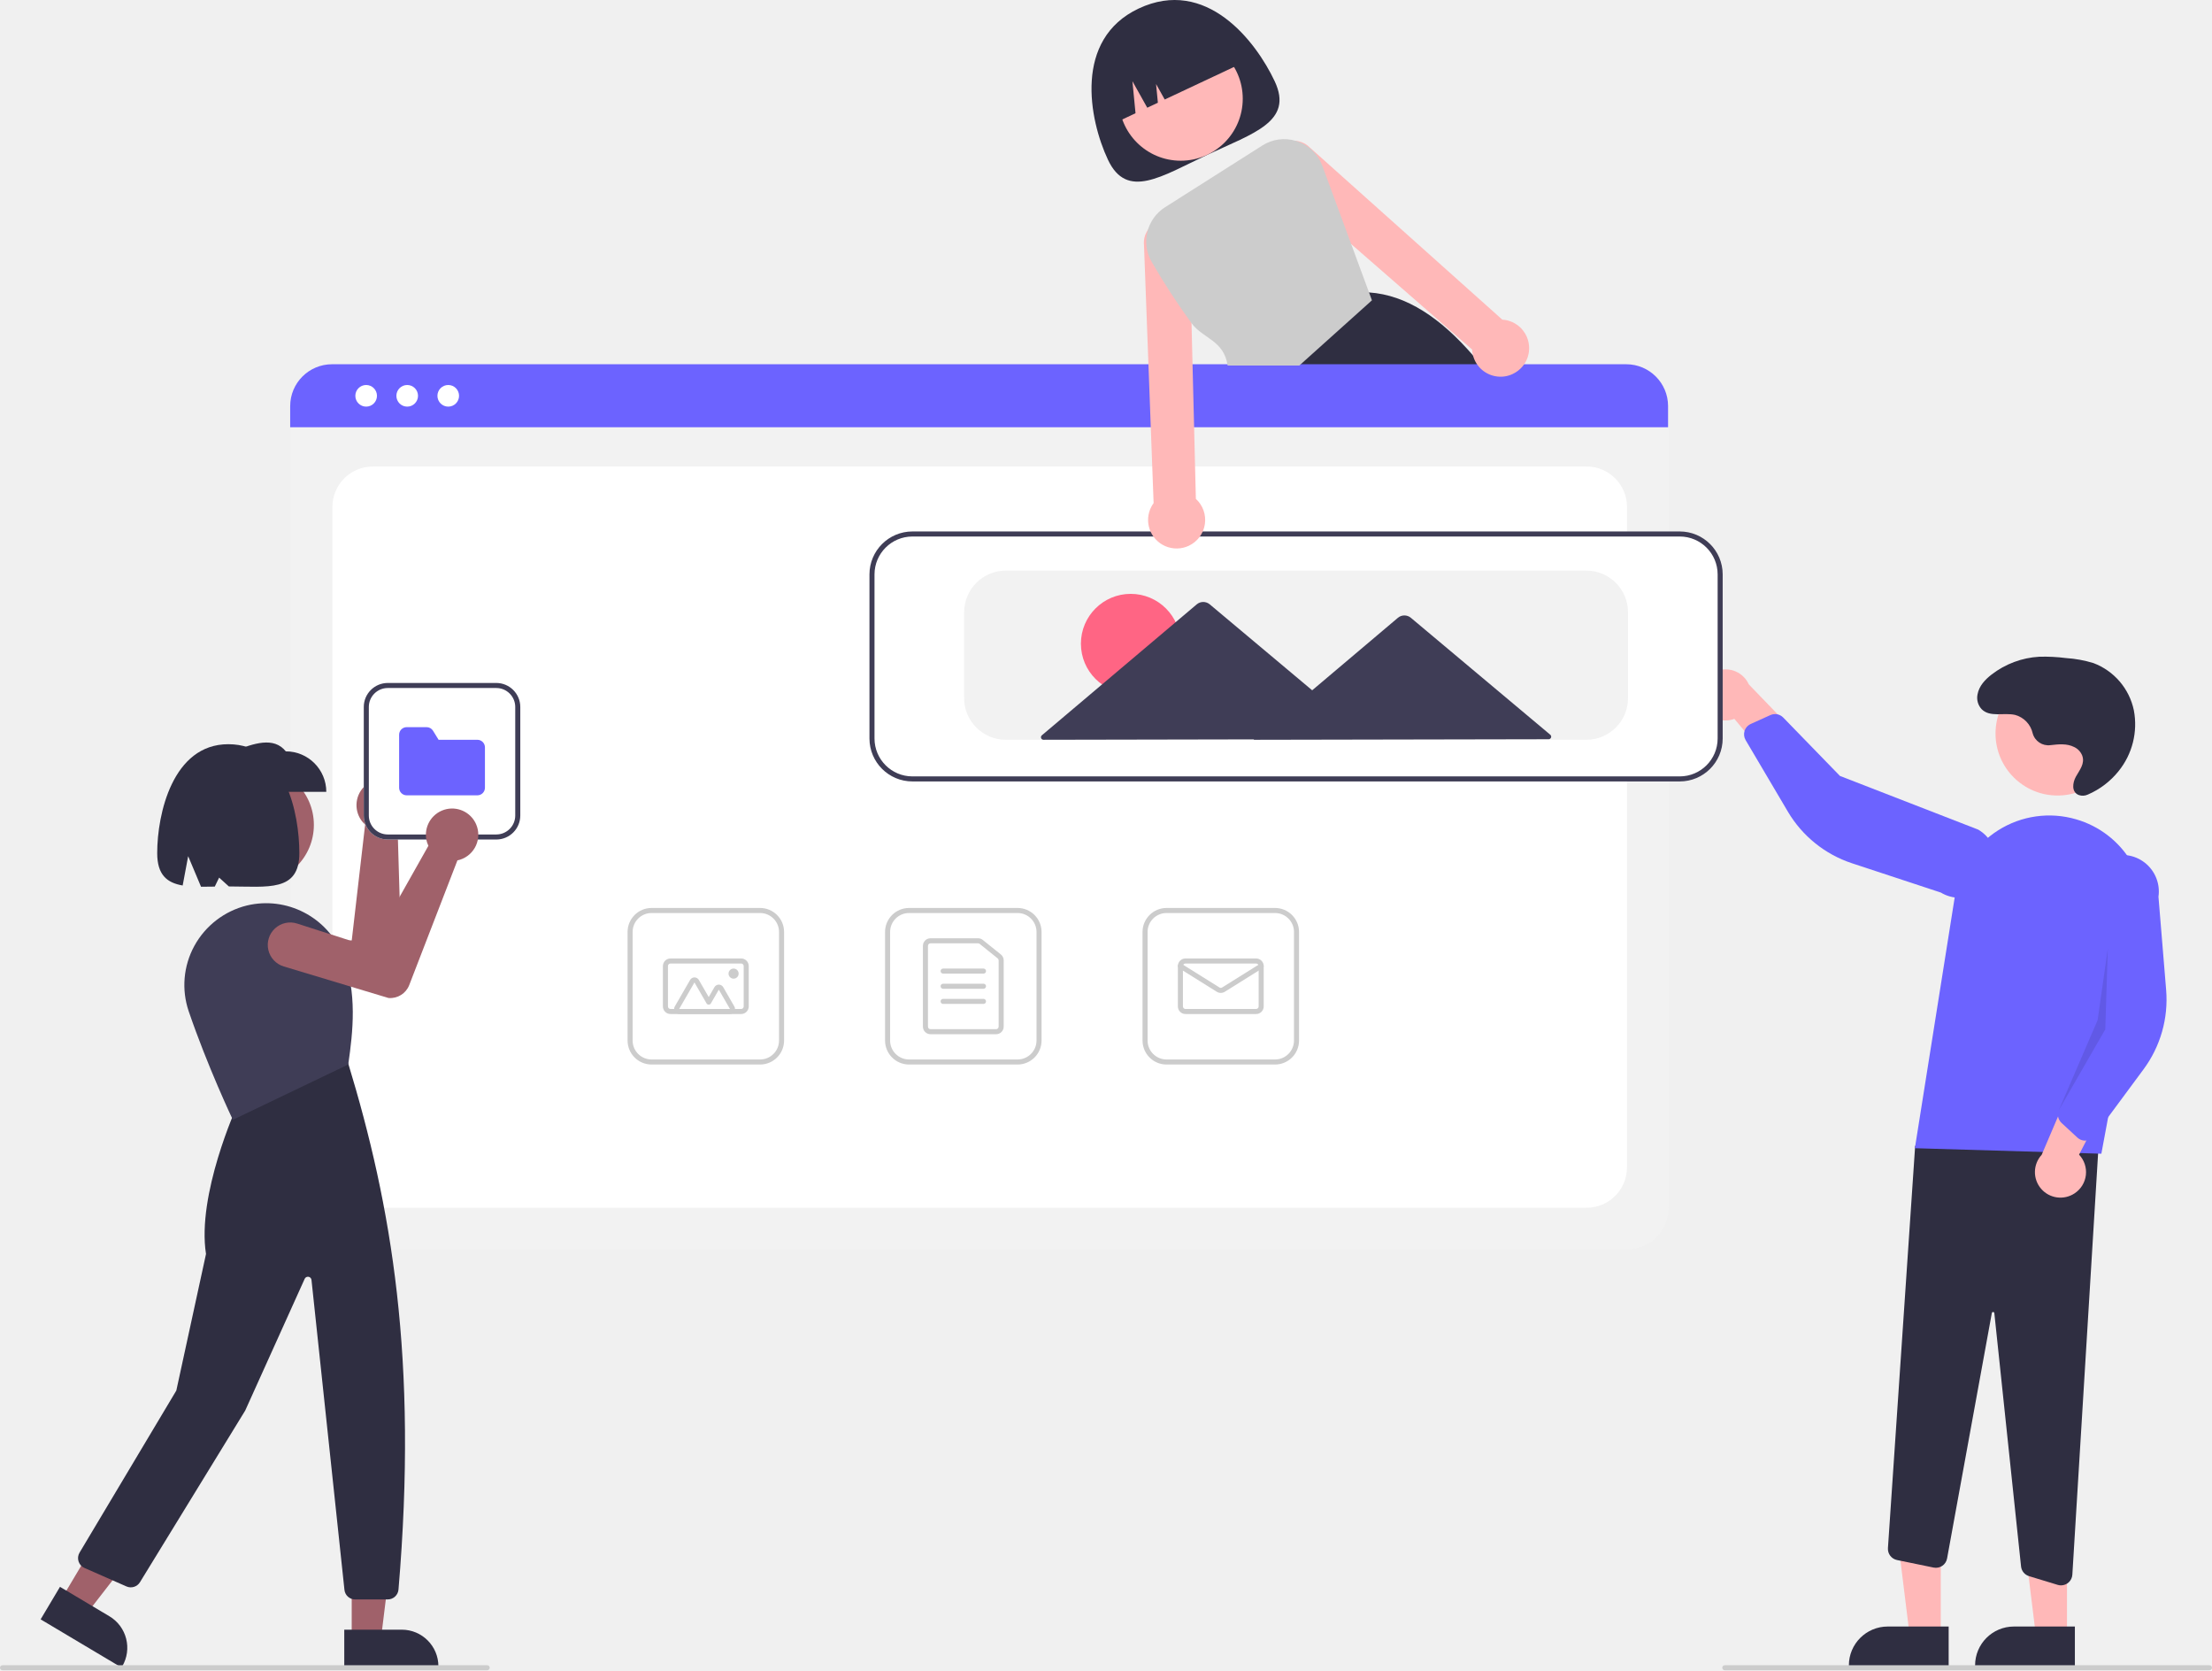
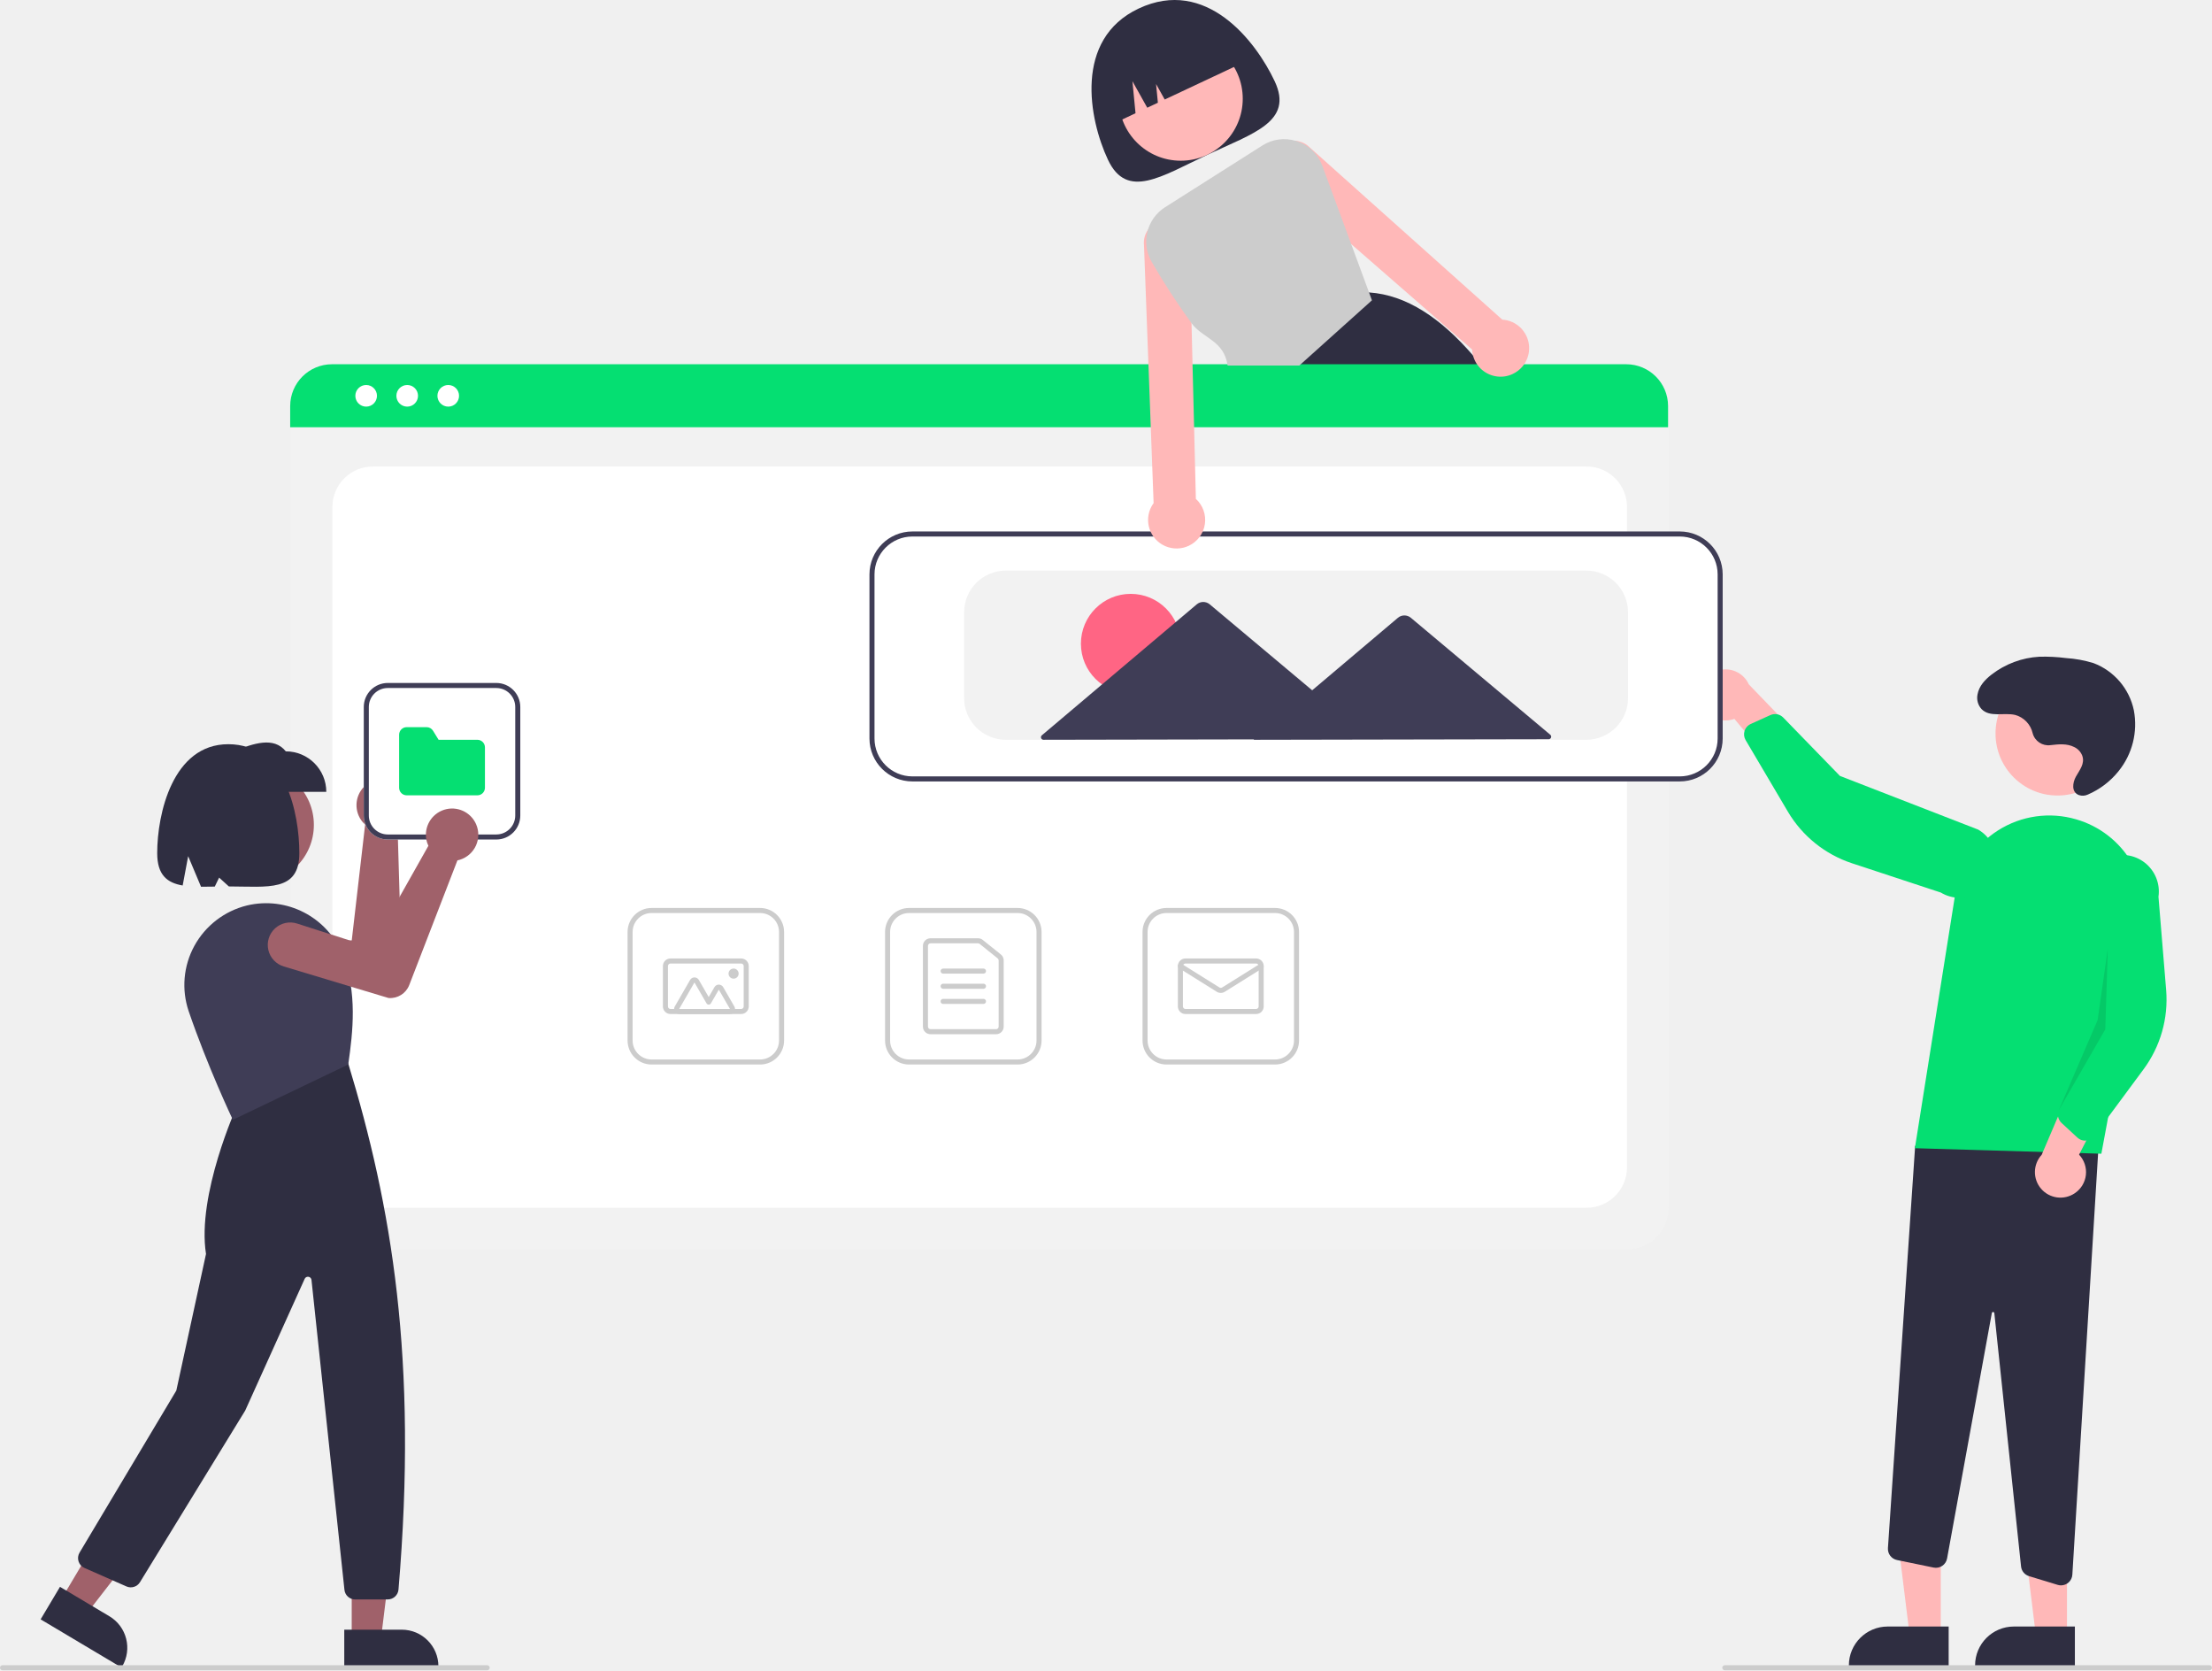
- <svg xmlns="http://www.w3.org/2000/svg" width="876.272" height="661.473" viewBox="0 0 876.272 661.473" role="img" artist="Katerina Limpitsouni" source="https://undraw.co/">
-   <path d="M685.834,138.655c7.516,15.995-8.411,20.526-26.655,29.099s-31.898,17.942-39.414,1.947-13.615-47.743,12.195-59.871C658.66,97.284,678.318,122.659,685.834,138.655Z" transform="translate(-180.8642 -106.4605)" fill="#2f2e41" />
-   <circle cx="467.746" cy="39.089" r="24.561" fill="#ffb8b8" />
-   <path d="M770.29,254.473c-.85-1.11-1.7-2.2-2.56-3.26q-1.665-2.07-3.35-4.01c-12.73-14.69-26.27-23.94-41.18-24.93h-.02l-.22-.02-29.71,28.96-10.1,9.84.22.54,5.45,13.57h95.49A234.834,234.834,0,0,0,770.29,254.473Z" transform="translate(-180.8642 -106.4605)" fill="#2f2e41" />
-   <path d="M621.902,155.438l0,0,8.792-4.131-1.225-12.683,5.879,10.496,4.202-1.975-.714-7.399,3.43,6.123,31.224-14.673,0,0a26,26,0,0,0-34.589-12.474l-4.525,2.126A26,26,0,0,0,621.902,155.438Z" transform="translate(-180.8642 -106.4605)" fill="#2f2e41" />
-   <path d="M825.39,601.261H312.552a16.519,16.519,0,0,1-16.5-16.5V276.607a12.102,12.102,0,0,1,12.088-12.088H829.593a12.311,12.311,0,0,1,12.297,12.297V584.761A16.519,16.519,0,0,1,825.39,601.261Z" transform="translate(-180.8642 -106.4605)" fill="#f2f2f2" />
-   <path d="M328.552,584.761h480.839a16,16,0,0,0,16-16V307.213a16,16,0,0,0-16-16H328.552a16,16,0,0,0-16,16V568.761A16,16,0,0,0,328.552,584.761Z" transform="translate(-180.8642 -106.4605)" fill="#fff" />
-   <path d="M841.66,275.663H295.82v-8.4a16.574,16.574,0,0,1,16.56-16.55H825.1a16.574,16.574,0,0,1,16.56,16.55Z" transform="translate(-180.8642 -106.4605)" fill="#6c63ff" />
-   <circle cx="145.051" cy="156.752" r="4.283" fill="#fff" />
-   <circle cx="161.31" cy="156.752" r="4.283" fill="#fff" />
-   <circle cx="177.569" cy="156.752" r="4.283" fill="#fff" />
-   <path d="M583.974,528.04h-43a9.511,9.511,0,0,1-9.5-9.5v-43a9.511,9.511,0,0,1,9.5-9.5h43a9.511,9.511,0,0,1,9.5,9.5v43A9.511,9.511,0,0,1,583.974,528.04Zm-43-60a7.508,7.508,0,0,0-7.5,7.5v43a7.508,7.508,0,0,0,7.5,7.5h43a7.508,7.508,0,0,0,7.5-7.5v-43a7.508,7.508,0,0,0-7.5-7.5Z" transform="translate(-180.8642 -106.4605)" fill="#ccc" />
-   <path d="M575.474,516.04h-26a3.003,3.003,0,0,1-3-3v-32a3.003,3.003,0,0,1,3-3h18.839a3.007,3.007,0,0,1,1.879.662l7.16,5.754a2.984,2.984,0,0,1,1.121,2.338v26.246A3.003,3.003,0,0,1,575.474,516.04Zm-26-36a1.001,1.001,0,0,0-1,1v32a1.001,1.001,0,0,0,1,1h26a1.001,1.001,0,0,0,1-1v-26.246a.995.995,0,0,0-.374-.779l-7.161-5.754a1.002,1.002,0,0,0-.626-.22Z" transform="translate(-180.8642 -106.4605)" fill="#ccc" />
-   <path d="M570.474,492.04h-16a1,1,0,0,1,0-2h16a1,1,0,0,1,0,2Z" transform="translate(-180.8642 -106.4605)" fill="#ccc" />
-   <path d="M570.474,498.04h-16a1,1,0,0,1,0-2h16a1,1,0,0,1,0,2Z" transform="translate(-180.8642 -106.4605)" fill="#ccc" />
-   <path d="M570.474,504.04h-16a1,1,0,0,1,0-2h16a1,1,0,0,1,0,2Z" transform="translate(-180.8642 -106.4605)" fill="#ccc" />
-   <path d="M685.974,528.04h-43a9.511,9.511,0,0,1-9.5-9.5v-43a9.511,9.511,0,0,1,9.5-9.5h43a9.511,9.511,0,0,1,9.5,9.5v43A9.511,9.511,0,0,1,685.974,528.04Zm-43-60a7.508,7.508,0,0,0-7.5,7.5v43a7.508,7.508,0,0,0,7.5,7.5h43a7.508,7.508,0,0,0,7.5-7.5v-43a7.508,7.508,0,0,0-7.5-7.5Z" transform="translate(-180.8642 -106.4605)" fill="#ccc" />
-   <path d="M678.474,508.04h-28a3.003,3.003,0,0,1-3-3v-16a3.003,3.003,0,0,1,3-3h28a3.003,3.003,0,0,1,3,3v16A3.003,3.003,0,0,1,678.474,508.04Zm-28-20a1.001,1.001,0,0,0-1,1v16a1.001,1.001,0,0,0,1,1h28a1.001,1.001,0,0,0,1-1v-16a1.001,1.001,0,0,0-1-1Z" transform="translate(-180.8642 -106.4605)" fill="#ccc" />
-   <path d="M664.474,499.678a3.003,3.003,0,0,1-1.59-.453l-14.94-9.337a1,1,0,0,1,1.061-1.696l14.94,9.337a1.006,1.006,0,0,0,1.06,0l14.939-9.337a1,1,0,0,1,1.061,1.696l-14.939,9.337A3.004,3.004,0,0,1,664.474,499.678Z" transform="translate(-180.8642 -106.4605)" fill="#ccc" />
-   <path d="M481.974,528.04h-43a9.511,9.511,0,0,1-9.5-9.5v-43a9.511,9.511,0,0,1,9.5-9.5h43a9.511,9.511,0,0,1,9.5,9.5v43A9.511,9.511,0,0,1,481.974,528.04Zm-43-60a7.508,7.508,0,0,0-7.5,7.5v43a7.508,7.508,0,0,0,7.5,7.5h43a7.508,7.508,0,0,0,7.5-7.5v-43a7.508,7.508,0,0,0-7.5-7.5Z" transform="translate(-180.8642 -106.4605)" fill="#ccc" />
-   <path d="M474.474,508.04h-28a3.003,3.003,0,0,1-3-3v-16a3.003,3.003,0,0,1,3-3h28a3.003,3.003,0,0,1,3,3v16A3.003,3.003,0,0,1,474.474,508.04Zm-28-20a1.001,1.001,0,0,0-1,1v16a1.001,1.001,0,0,0,1,1h28a1.001,1.001,0,0,0,1-1v-16a1.001,1.001,0,0,0-1-1Z" transform="translate(-180.8642 -106.4605)" fill="#ccc" />
-   <path d="M470.036,508.04h-20.124a2,2,0,0,1-1.732-3l6.062-10.5a2,2,0,0,1,3.464,0l3.915,6.781,2.268-3.929a2,2,0,0,1,3.464,0l4.415,7.647a2,2,0,0,1-1.732,3Zm0-2h0l-4.415-7.647-3.134,5.429a1.0 1,0,0,1-.866.5h0a1.0 1,0,0,1-.866-.5l-4.781-8.281-6.062,10.5Z" transform="translate(-180.8642 -106.4605)" fill="#ccc" />
-   <circle cx="290.61" cy="385.579" r="2" fill="#ccc" />
-   <polygon points="768.825 648.15 756.565 648.149 750.733 600.861 768.827 600.862 768.825 648.15" fill="#ffb8b8" />
-   <path d="M952.816,766.494l-39.531-.001v-.5a15.386,15.386,0,0,1,15.386-15.386h.001l24.144.001Z" transform="translate(-180.8642 -106.4605)" fill="#2f2e41" />
-   <polygon points="818.825 648.15 806.565 648.149 800.733 600.861 818.827 600.862 818.825 648.15" fill="#ffb8b8" />
-   <path d="M1002.816,766.494l-39.531-.001v-.5a15.386,15.386,0,0,1,15.386-15.386h.001l24.144.001Z" transform="translate(-180.8642 -106.4605)" fill="#2f2e41" />
-   <path d="M996.014,734.111l-11.354-3.454a4.493,4.493,0,0,1-3.166-3.833L970.908,626.498a.48.48,0,0,0-.479-.447.469.469,0,0,0-.51.409l-17.731,97.199a4.5,4.5,0,0,1-5.335,3.6L932.342,724.269a4.516,4.516,0,0,1-3.582-4.712l10.785-159.312,73.138-7.892-10.868,177.727a4.505,4.505,0,0,1-4.484,4.228A4.526,4.526,0,0,1,996.014,734.111Z" transform="translate(-180.8642 -106.4605)" fill="#2f2e41" />
-   <circle cx="815.08" cy="290.487" r="24.561" fill="#ffb8b8" />
-   <path d="M939.433,561.18l15.858-99.851a37.857,37.857,0,0,1,48.005-30.399h0a37.743,37.743,0,0,1,26.601,43.262l-16.591,89.172Z" transform="translate(-180.8642 -106.4605)" fill="#6c63ff" />
-   <path d="M1002.725,579.046a10.056,10.056,0,0,0,1.747-15.32l16.396-31.751-18.465,1.97-12.739,29.849a10.11,10.11,0,0,0,13.061,15.251Z" transform="translate(-180.8642 -106.4605)" fill="#ffb8b8" />
-   <path d="M1006.236,558.126a4.506,4.506,0,0,1-2.426-1.151l-6.273-5.797a4.515,4.515,0,0,1-1.092-5.054l12.537-29.718-1.779-58.72a14.497,14.497,0,1,1,28.727,3.919l3.041,36.912a46.373,46.373,0,0,1-8.938,31.397l-19.552,26.432a4.505,4.505,0,0,1-3.195,1.804A4.455,4.455,0,0,1,1006.236,558.126Z" transform="translate(-180.8642 -106.4605)" fill="#6c63ff" />
-   <path d="M854.505,383.566a10.056,10.056,0,0,0,13.426,7.582l22.846,27.478,5.385-17.772-22.52-23.369a10.11,10.11,0,0,0-19.137,6.081Z" transform="translate(-180.8642 -106.4605)" fill="#ffb8b8" />
-   <path d="M872.401,394.955a4.506,4.506,0,0,1,2.006-1.786l7.784-3.517a4.515,4.515,0,0,1,5.08.965l22.478,23.132,54.766,21.257a14.497,14.497,0,1,1-14.809,24.926l-35.177-11.592a46.374,46.374,0,0,1-25.427-20.472l-16.717-28.31a4.505,4.505,0,0,1-.415-3.646A4.454,4.454,0,0,1,872.401,394.955Z" transform="translate(-180.8642 -106.4605)" fill="#6c63ff" />
-   <polygon points="835.002 375.652 834.002 407.652 815.58 439.663 830.962 403.99 835.002 375.652" opacity="0.1" />
-   <path d="M993.13,401.563a6.423,6.423,0,0,1-7.031-4.702,9.764,9.764,0,0,0-6.951-7.274c-4.505-1.029-10.012,1.091-13.314-2.322a6.637,6.637,0,0,1-1.575-5.842c.608-3.317,2.981-5.823,5.563-7.827a34.062,34.062,0,0,1,18.866-7.051,67.677,67.677,0,0,1,10.621.528,47.009,47.009,0,0,1,10.864,1.985,25.576,25.576,0,0,1,16.002,18.68,29.528,29.528,0,0,1-6.057,24.13,31.702,31.702,0,0,1-12.161,9.259,4.744,4.744,0,0,1-3.606.183c-2.957-1.176-2.474-4.839-1.126-7.283,1.443-2.615,3.663-5.146,2.503-8.329a6.302,6.302,0,0,0-3.127-3.366c-2.94-1.499-6.228-1.145-9.389-.78Z" transform="translate(-180.8642 -106.4605)" fill="#2f2e41" />
-   <path d="M846.297,415.433h-304a16.519,16.519,0,0,1-16.5-16.5v-65a16.519,16.519,0,0,1,16.5-16.5h304a16.519,16.519,0,0,1,16.5,16.5v65A16.519,16.519,0,0,1,846.297,415.433Z" transform="translate(-180.8642 -106.4605)" fill="#fff" />
-   <path d="M846.297,415.933h-304a17.019,17.019,0,0,1-17-17v-65a17.019,17.019,0,0,1,17-17h304a17.019,17.019,0,0,1,17,17v65A17.019,17.019,0,0,1,846.297,415.933Zm-304-97a15.017,15.017,0,0,0-15,15v65a15.017,15.017,0,0,0,15,15h304a15.017,15.017,0,0,0,15-15v-65a15.017,15.017,0,0,0-15-15Z" transform="translate(-180.8642 -106.4605)" fill="#3f3d56" />
-   <path d="M809.297,399.433h-230a16.519,16.519,0,0,1-16.5-16.5v-34a16.519,16.519,0,0,1,16.5-16.5h230a16.519,16.519,0,0,1,16.5,16.5v34A16.519,16.519,0,0,1,809.297,399.433Z" transform="translate(-180.8642 -106.4605)" fill="#f2f2f2" />
-   <circle cx="447.928" cy="254.915" r="19.732" fill="#ff6584" />
-   <path d="M795.004,397.442l-27.853-23.36-27.372-22.956a4,4,0,0,0-5.153.01l-27.283,23.062-6.664,5.633-10.048-8.427-30.537-25.611a4,4,0,0,0-5.152.01l-30.438,25.728-30.917,26.133a1.0 1,0,0,0,.647,1.764l63.387-.122,20.064-.039-.196.166,59.808-.115,57.067-.11A1.0 1,0,0,0,795.004,397.442Z" transform="translate(-180.8642 -106.4605)" fill="#3f3d56" />
-   <path d="M1056.136,767.933h-192a1,1,0,0,1,0-2h192a1,1,0,0,1,0,2Z" transform="translate(-180.8642 -106.4605)" fill="#ccc" />
-   <path d="M784.92,238.373a11.221,11.221,0,0,0-7.25-5.1,10.301,10.301,0,0,0-1.66-.21l-76.19-68.12a9.015,9.015,0,0,0-5.63-2.69,7.67,7.67,0,0,0-1.27-.04,9.055,9.055,0,0,0-5.96,15.48l29.17,25.43,47.9,41.75a11.916,11.916,0,0,0,.35,2.33,11.266,11.266,0,0,0,9.67,8.37,11.092,11.092,0,0,0,6.05-1,11.407,11.407,0,0,0,3.88-2.97c.11-.13.21-.25.31-.39a11.293,11.293,0,0,0,.63-12.84Z" transform="translate(-180.8642 -106.4605)" fill="#ffb8b8" />
-   <path d="M654.6,304.023l-.71-28.86-.6-23.95-.41-16.76-.81-32.67a9.046,9.046,0,0,0-15.71-5.25,6.923,6.923,0,0,0-.75.96,8.936,8.936,0,0,0-1.56,6.05l1.78,47.67.89,23.95,1.14,30.55a12.047,12.047,0,0,0-.89,1.41,11.248,11.248,0,0,0-.71,8.84,11.311,11.311,0,0,0,15.56,6.63,11.301,11.301,0,0,0,2.78-18.57Z" transform="translate(-180.8642 -106.4605)" fill="#ffb8b8" />
-   <path d="M723.201,222.273l-7.07-19.15-11.44-31.02a16.006,16.006,0,0,0-9.95-9.68c-.18-.06-.37-.12-.55-.17a15.984,15.984,0,0,0-13.24,1.82l-38.53,24.44a16.093,16.093,0,0,0-5.27,21.75,276.323,276.323,0,0,0,15.73,24.19c4.49,6.11,12.85,6.76,14.3,16.76h28.41l28.76-25.82Z" transform="translate(-180.8642 -106.4605)" fill="#ccc" />
-   <circle cx="101.165" cy="326.682" r="23.172" fill="#a0616a" />
-   <path d="M338.916,417.193q.343.273.664.578a10.38,10.38,0,0,1-.417,15.484,9.722,9.722,0,0,1-.814.613l1.568,52.945a8.061,8.061,0,0,1-5.545,7.867l-.096.021-42.989,4.578a8.899,8.899,0,1,1-1.722-17.713l30.644-2.699,5.3-45.851a9.876,9.876,0,0,1-.972-.99,10.38,10.38,0,0,1,14.378-14.833Z" transform="translate(-180.8642 -106.4605)" fill="#a0616a" />
-   <polygon points="139.328 649.174 150.895 649.174 156.397 604.561 139.326 604.561 139.328 649.174" fill="#a0616a" />
-   <path d="M317.242,751.858l22.778-.001h.001a14.516,14.516,0,0,1,14.516,14.516v.472l-37.294.001Z" transform="translate(-180.8642 -106.4605)" fill="#2f2e41" />
-   <polygon points="24.366 633.182 34.304 639.099 61.857 603.582 47.189 594.849 24.366 633.182" fill="#a0616a" />
-   <path d="M204.627,734.889l19.572,11.653.001 0a14.516,14.516,0,0,1,5.046,19.899l-.241.405L196.96,747.767Z" transform="translate(-180.8642 -106.4605)" fill="#2f2e41" />
-   <path d="M334.488,739.877H321.536a4.238,4.238,0,0,1-4.221-3.797L304.258,613.343a1.415,1.415,0,0,0-2.697-.433l-23.555,52.159-41.704,68.003a4.266,4.266,0,0,1-5.329,1.666l-16.66-7.33a4.247,4.247,0,0,1-1.935-6.064l38.337-64.192,11.758-54.085c-3.698-23.455,12.155-58.326,12.316-58.676l.079-.17,43.668-17.068.219.268c17.221,56.514,27.715,117.332,19.967,208.568A4.274,4.274,0,0,1,334.488,739.877Z" transform="translate(-180.8642 -106.4605)" fill="#2f2e41" />
-   <path d="M273.107,549.934l-.203-.427c-.097-.205-9.807-20.684-17.292-42.571a32.285,32.285,0,0,1,2.239-25.873,32.637,32.637,0,0,1,20.813-16.004h0A32.677,32.677,0,0,1,316.591,484.627c5.937,14.847,4.045,30.695,2.264,43.157l-.035.25-.227.109Z" transform="translate(-180.8642 -106.4605)" fill="#3f3d56" />
-   <path d="M310.124,420.054H273.33V404.015c8.076-3.208,15.978-5.937,20.756,0a16.038,16.038,0,0,1,16.038,16.038Z" transform="translate(-180.8642 -106.4605)" fill="#2f2e41" />
-   <path d="M271.293,401.185c-21.996,0-28.153,27.571-28.153,43.126,0,8.674,3.923,11.777,10.088,12.827l2.177-11.611,5.099,12.111c1.732.009,3.551-.025,5.437-.06l1.729-3.56,3.855,3.496c15.441.023,27.921,2.274,27.921-13.203C299.445,428.756,294.046,401.185,271.293,401.185Z" transform="translate(-180.8642 -106.4605)" fill="#2f2e41" />
-   <path d="M373.864,767.933h-192a1,1,0,1,1,0-2h192a1,1,0,0,1,0,2Z" transform="translate(-180.8642 -106.4605)" fill="#ccc" />
-   <path d="M377.474,438.933h-43a9.511,9.511,0,0,1-9.5-9.5v-43a9.511,9.511,0,0,1,9.5-9.5h43a9.511,9.511,0,0,1,9.5,9.5v43A9.511,9.511,0,0,1,377.474,438.933Z" transform="translate(-180.8642 -106.4605)" fill="#fff" />
-   <path d="M377.474,438.933h-43a9.511,9.511,0,0,1-9.5-9.5v-43a9.511,9.511,0,0,1,9.5-9.5h43a9.511,9.511,0,0,1,9.5,9.5v43A9.511,9.511,0,0,1,377.474,438.933Zm-43-60a7.508,7.508,0,0,0-7.5,7.5v43a7.508,7.508,0,0,0,7.5,7.5h43a7.508,7.508,0,0,0,7.5-7.5v-43a7.508,7.508,0,0,0-7.5-7.5Z" transform="translate(-180.8642 -106.4605)" fill="#3f3d56" />
-   <path d="M369.974,421.433h-28a3.003,3.003,0,0,1-3-3v-21a3.003,3.003,0,0,1,3-3h7.882a2.981,2.981,0,0,1,2.555,1.427l2.198,3.573h15.364a3.003,3.003,0,0,1,3,3v16A3.003,3.003,0,0,1,369.974,421.433Z" transform="translate(-180.8642 -106.4605)" fill="#6c63ff" />
-   <path d="M369.064,432.042q.21.384.388.79a10.38,10.38,0,0,1-6.393,14.109,9.72,9.72,0,0,1-.988.25l-19.099,49.405a8.061,8.061,0,0,1-8.163,5.099l-.096-.018-41.397-12.462a8.899,8.899,0,1,1,5.286-16.993l29.29,9.404,22.676-40.202a9.876,9.876,0,0,1-.511-1.289,10.38,10.38,0,0,1,19.007-8.091Z" transform="translate(-180.8642 -106.4605)" fill="#a0616a" />
+ <svg xmlns="http://www.w3.org/2000/svg" width="876.272" height="661.473" viewBox="0 0 876.272 661.473" role="img" artist="Katerina Limpitsouni" source="https://undraw.co/" version="1.1" id="svg47">
+   <defs id="defs47" />
+   <path d="M685.834,138.655c7.516,15.995-8.411,20.526-26.655,29.099s-31.898,17.942-39.414,1.947-13.615-47.743,12.195-59.871C658.66,97.284,678.318,122.659,685.834,138.655Z" transform="translate(-180.8642 -106.4605)" fill="#2f2e41" id="path1" style="fill-opacity:1.0;fill:#2f2e41" />
+   <circle cx="467.746" cy="39.089" r="24.561" fill="#ffb8b8" id="circle1" style="fill-opacity:1.0;fill:#ffb8b8" />
+   <path d="M770.29,254.473c-.85-1.11-1.7-2.2-2.56-3.26q-1.665-2.07-3.35-4.01c-12.73-14.69-26.27-23.94-41.18-24.93h-.02l-.22-.02-29.71,28.96-10.1,9.84.22.54,5.45,13.57h95.49A234.834,234.834,0,0,0,770.29,254.473Z" transform="translate(-180.8642 -106.4605)" fill="#2f2e41" id="path2" style="fill-opacity:1.0;fill:#2f2e41" />
+   <path d="M621.902,155.438l0,0,8.792-4.131-1.225-12.683,5.879,10.496,4.202-1.975-.714-7.399,3.43,6.123,31.224-14.673,0,0a26,26,0,0,0-34.589-12.474l-4.525,2.126A26,26,0,0,0,621.902,155.438Z" transform="translate(-180.8642 -106.4605)" fill="#2f2e41" id="path3" style="fill-opacity:1.0;fill:#2f2e41" />
+   <path d="M825.39,601.261H312.552a16.519,16.519,0,0,1-16.5-16.5V276.607a12.102,12.102,0,0,1,12.088-12.088H829.593a12.311,12.311,0,0,1,12.297,12.297V584.761A16.519,16.519,0,0,1,825.39,601.261Z" transform="translate(-180.8642 -106.4605)" fill="#f2f2f2" id="path4" style="fill-opacity:1.0;fill:#f2f2f2" />
+   <path d="M328.552,584.761h480.839a16,16,0,0,0,16-16V307.213a16,16,0,0,0-16-16H328.552a16,16,0,0,0-16,16V568.761A16,16,0,0,0,328.552,584.761Z" transform="translate(-180.8642 -106.4605)" fill="#fff" id="path5" style="fill-opacity:1.0;fill:#ffffff" />
+   <path d="M841.66,275.663H295.82v-8.4a16.574,16.574,0,0,1,16.56-16.55H825.1a16.574,16.574,0,0,1,16.56,16.55Z" transform="translate(-180.8642 -106.4605)" fill="#6c63ff" id="path6" style="fill-opacity:1.0;fill:#05df72" />
+   <circle cx="145.051" cy="156.752" r="4.283" fill="#fff" id="circle6" style="fill-opacity:1.0;fill:#ffffff" />
+   <circle cx="161.31" cy="156.752" r="4.283" fill="#fff" id="circle7" style="fill-opacity:1.0;fill:#ffffff" />
+   <circle cx="177.569" cy="156.752" r="4.283" fill="#fff" id="circle8" style="fill-opacity:1.0;fill:#ffffff" />
+   <path d="M583.974,528.04h-43a9.511,9.511,0,0,1-9.5-9.5v-43a9.511,9.511,0,0,1,9.5-9.5h43a9.511,9.511,0,0,1,9.5,9.5v43A9.511,9.511,0,0,1,583.974,528.04Zm-43-60a7.508,7.508,0,0,0-7.5,7.5v43a7.508,7.508,0,0,0,7.5,7.5h43a7.508,7.508,0,0,0,7.5-7.5v-43a7.508,7.508,0,0,0-7.5-7.5Z" transform="translate(-180.8642 -106.4605)" fill="#ccc" id="path8" style="fill-opacity:1.0;fill:#cccccc" />
+   <path d="M575.474,516.04h-26a3.003,3.003,0,0,1-3-3v-32a3.003,3.003,0,0,1,3-3h18.839a3.007,3.007,0,0,1,1.879.662l7.16,5.754a2.984,2.984,0,0,1,1.121,2.338v26.246A3.003,3.003,0,0,1,575.474,516.04Zm-26-36a1.001,1.001,0,0,0-1,1v32a1.001,1.001,0,0,0,1,1h26a1.001,1.001,0,0,0,1-1v-26.246a.995.995,0,0,0-.374-.779l-7.161-5.754a1.002,1.002,0,0,0-.626-.22Z" transform="translate(-180.8642 -106.4605)" fill="#ccc" id="path9" style="fill-opacity:1.0;fill:#cccccc" />
+   <path d="M570.474,492.04h-16a1,1,0,0,1,0-2h16a1,1,0,0,1,0,2Z" transform="translate(-180.8642 -106.4605)" fill="#ccc" id="path10" style="fill-opacity:1.0;fill:#cccccc" />
+   <path d="M570.474,498.04h-16a1,1,0,0,1,0-2h16a1,1,0,0,1,0,2Z" transform="translate(-180.8642 -106.4605)" fill="#ccc" id="path11" style="fill-opacity:1.0;fill:#cccccc" />
+   <path d="M570.474,504.04h-16a1,1,0,0,1,0-2h16a1,1,0,0,1,0,2Z" transform="translate(-180.8642 -106.4605)" fill="#ccc" id="path12" style="fill-opacity:1.0;fill:#cccccc" />
+   <path d="M685.974,528.04h-43a9.511,9.511,0,0,1-9.5-9.5v-43a9.511,9.511,0,0,1,9.5-9.5h43a9.511,9.511,0,0,1,9.5,9.5v43A9.511,9.511,0,0,1,685.974,528.04Zm-43-60a7.508,7.508,0,0,0-7.5,7.5v43a7.508,7.508,0,0,0,7.5,7.5h43a7.508,7.508,0,0,0,7.5-7.5v-43a7.508,7.508,0,0,0-7.5-7.5Z" transform="translate(-180.8642 -106.4605)" fill="#ccc" id="path13" style="fill-opacity:1.0;fill:#cccccc" />
+   <path d="M678.474,508.04h-28a3.003,3.003,0,0,1-3-3v-16a3.003,3.003,0,0,1,3-3h28a3.003,3.003,0,0,1,3,3v16A3.003,3.003,0,0,1,678.474,508.04Zm-28-20a1.001,1.001,0,0,0-1,1v16a1.001,1.001,0,0,0,1,1h28a1.001,1.001,0,0,0,1-1v-16a1.001,1.001,0,0,0-1-1Z" transform="translate(-180.8642 -106.4605)" fill="#ccc" id="path14" style="fill-opacity:1.0;fill:#cccccc" />
+   <path d="M664.474,499.678a3.003,3.003,0,0,1-1.59-.453l-14.94-9.337a1,1,0,0,1,1.061-1.696l14.94,9.337a1.006,1.006,0,0,0,1.06,0l14.939-9.337a1,1,0,0,1,1.061,1.696l-14.939,9.337A3.004,3.004,0,0,1,664.474,499.678Z" transform="translate(-180.8642 -106.4605)" fill="#ccc" id="path15" style="fill-opacity:1.0;fill:#cccccc" />
+   <path d="M481.974,528.04h-43a9.511,9.511,0,0,1-9.5-9.5v-43a9.511,9.511,0,0,1,9.5-9.5h43a9.511,9.511,0,0,1,9.5,9.5v43A9.511,9.511,0,0,1,481.974,528.04Zm-43-60a7.508,7.508,0,0,0-7.5,7.5v43a7.508,7.508,0,0,0,7.5,7.5h43a7.508,7.508,0,0,0,7.5-7.5v-43a7.508,7.508,0,0,0-7.5-7.5Z" transform="translate(-180.8642 -106.4605)" fill="#ccc" id="path16" style="fill-opacity:1.0;fill:#cccccc" />
+   <path d="M474.474,508.04h-28a3.003,3.003,0,0,1-3-3v-16a3.003,3.003,0,0,1,3-3h28a3.003,3.003,0,0,1,3,3v16A3.003,3.003,0,0,1,474.474,508.04Zm-28-20a1.001,1.001,0,0,0-1,1v16a1.001,1.001,0,0,0,1,1h28a1.001,1.001,0,0,0,1-1v-16a1.001,1.001,0,0,0-1-1Z" transform="translate(-180.8642 -106.4605)" fill="#ccc" id="path17" style="fill-opacity:1.0;fill:#cccccc" />
+   <path d="M470.036,508.04h-20.124a2,2,0,0,1-1.732-3l6.062-10.5a2,2,0,0,1,3.464,0l3.915,6.781,2.268-3.929a2,2,0,0,1,3.464,0l4.415,7.647a2,2,0,0,1-1.732,3Zm0-2h0l-4.415-7.647-3.134,5.429a1.0 1,0,0,1-.866.5h0a1.0 1,0,0,1-.866-.5l-4.781-8.281-6.062,10.5Z" transform="translate(-180.8642 -106.4605)" fill="#ccc" id="path18" style="fill-opacity:1.0;fill:#cccccc" />
+   <circle cx="290.61" cy="385.579" r="2" fill="#ccc" id="circle18" style="fill-opacity:1.0;fill:#cccccc" />
+   <polygon points="768.825 648.15 756.565 648.149 750.733 600.861 768.827 600.862 768.825 648.15" fill="#ffb8b8" id="polygon18" style="fill-opacity:1.0;fill:#ffb8b8" />
+   <path d="M952.816,766.494l-39.531-.001v-.5a15.386,15.386,0,0,1,15.386-15.386h.001l24.144.001Z" transform="translate(-180.8642 -106.4605)" fill="#2f2e41" id="path19" style="fill-opacity:1.0;fill:#2f2e41" />
+   <polygon points="818.825 648.15 806.565 648.149 800.733 600.861 818.827 600.862 818.825 648.15" fill="#ffb8b8" id="polygon19" style="fill-opacity:1.0;fill:#ffb8b8" />
+   <path d="M1002.816,766.494l-39.531-.001v-.5a15.386,15.386,0,0,1,15.386-15.386h.001l24.144.001Z" transform="translate(-180.8642 -106.4605)" fill="#2f2e41" id="path20" style="fill-opacity:1.0;fill:#2f2e41" />
+   <path d="M996.014,734.111l-11.354-3.454a4.493,4.493,0,0,1-3.166-3.833L970.908,626.498a.48.48,0,0,0-.479-.447.469.469,0,0,0-.51.409l-17.731,97.199a4.5,4.5,0,0,1-5.335,3.6L932.342,724.269a4.516,4.516,0,0,1-3.582-4.712l10.785-159.312,73.138-7.892-10.868,177.727a4.505,4.505,0,0,1-4.484,4.228A4.526,4.526,0,0,1,996.014,734.111Z" transform="translate(-180.8642 -106.4605)" fill="#2f2e41" id="path21" style="fill-opacity:1.0;fill:#2f2e41" />
+   <circle cx="815.08" cy="290.487" r="24.561" fill="#ffb8b8" id="circle21" style="fill-opacity:1.0;fill:#ffb8b8" />
+   <path d="M939.433,561.18l15.858-99.851a37.857,37.857,0,0,1,48.005-30.399h0a37.743,37.743,0,0,1,26.601,43.262l-16.591,89.172Z" transform="translate(-180.8642 -106.4605)" fill="#6c63ff" id="path22" style="fill-opacity:1.0;fill:#05df72" />
+   <path d="M1002.725,579.046a10.056,10.056,0,0,0,1.747-15.32l16.396-31.751-18.465,1.97-12.739,29.849a10.11,10.11,0,0,0,13.061,15.251Z" transform="translate(-180.8642 -106.4605)" fill="#ffb8b8" id="path23" style="fill-opacity:1.0;fill:#ffb8b8" />
+   <path d="M1006.236,558.126a4.506,4.506,0,0,1-2.426-1.151l-6.273-5.797a4.515,4.515,0,0,1-1.092-5.054l12.537-29.718-1.779-58.72a14.497,14.497,0,1,1,28.727,3.919l3.041,36.912a46.373,46.373,0,0,1-8.938,31.397l-19.552,26.432a4.505,4.505,0,0,1-3.195,1.804A4.455,4.455,0,0,1,1006.236,558.126Z" transform="translate(-180.8642 -106.4605)" fill="#6c63ff" id="path24" style="fill-opacity:1.0;fill:#05df72" />
+   <path d="M854.505,383.566a10.056,10.056,0,0,0,13.426,7.582l22.846,27.478,5.385-17.772-22.52-23.369a10.11,10.11,0,0,0-19.137,6.081Z" transform="translate(-180.8642 -106.4605)" fill="#ffb8b8" id="path25" style="fill-opacity:1.0;fill:#ffb8b8" />
+   <path d="M872.401,394.955a4.506,4.506,0,0,1,2.006-1.786l7.784-3.517a4.515,4.515,0,0,1,5.08.965l22.478,23.132,54.766,21.257a14.497,14.497,0,1,1-14.809,24.926l-35.177-11.592a46.374,46.374,0,0,1-25.427-20.472l-16.717-28.31a4.505,4.505,0,0,1-.415-3.646A4.454,4.454,0,0,1,872.401,394.955Z" transform="translate(-180.8642 -106.4605)" fill="#6c63ff" id="path26" style="fill-opacity:1.0;fill:#05df72" />
+   <polygon points="835.002 375.652 834.002 407.652 815.58 439.663 830.962 403.99 835.002 375.652" opacity="0.1" id="polygon26" />
+   <path d="M993.13,401.563a6.423,6.423,0,0,1-7.031-4.702,9.764,9.764,0,0,0-6.951-7.274c-4.505-1.029-10.012,1.091-13.314-2.322a6.637,6.637,0,0,1-1.575-5.842c.608-3.317,2.981-5.823,5.563-7.827a34.062,34.062,0,0,1,18.866-7.051,67.677,67.677,0,0,1,10.621.528,47.009,47.009,0,0,1,10.864,1.985,25.576,25.576,0,0,1,16.002,18.68,29.528,29.528,0,0,1-6.057,24.13,31.702,31.702,0,0,1-12.161,9.259,4.744,4.744,0,0,1-3.606.183c-2.957-1.176-2.474-4.839-1.126-7.283,1.443-2.615,3.663-5.146,2.503-8.329a6.302,6.302,0,0,0-3.127-3.366c-2.94-1.499-6.228-1.145-9.389-.78Z" transform="translate(-180.8642 -106.4605)" fill="#2f2e41" id="path27" style="fill-opacity:1.0;fill:#2f2e41" />
+   <path d="M846.297,415.433h-304a16.519,16.519,0,0,1-16.5-16.5v-65a16.519,16.519,0,0,1,16.5-16.5h304a16.519,16.519,0,0,1,16.5,16.5v65A16.519,16.519,0,0,1,846.297,415.433Z" transform="translate(-180.8642 -106.4605)" fill="#fff" id="path28" style="fill-opacity:1.0;fill:#ffffff" />
+   <path d="M846.297,415.933h-304a17.019,17.019,0,0,1-17-17v-65a17.019,17.019,0,0,1,17-17h304a17.019,17.019,0,0,1,17,17v65A17.019,17.019,0,0,1,846.297,415.933Zm-304-97a15.017,15.017,0,0,0-15,15v65a15.017,15.017,0,0,0,15,15h304a15.017,15.017,0,0,0,15-15v-65a15.017,15.017,0,0,0-15-15Z" transform="translate(-180.8642 -106.4605)" fill="#3f3d56" id="path29" style="fill-opacity:1.0;fill:#3f3d56" />
+   <path d="M809.297,399.433h-230a16.519,16.519,0,0,1-16.5-16.5v-34a16.519,16.519,0,0,1,16.5-16.5h230a16.519,16.519,0,0,1,16.5,16.5v34A16.519,16.519,0,0,1,809.297,399.433Z" transform="translate(-180.8642 -106.4605)" fill="#f2f2f2" id="path30" style="fill-opacity:1.0;fill:#f2f2f2" />
+   <circle cx="447.928" cy="254.915" r="19.732" fill="#ff6584" id="circle30" style="fill-opacity:1.0;fill:#ff6584" />
+   <path d="M795.004,397.442l-27.853-23.36-27.372-22.956a4,4,0,0,0-5.153.01l-27.283,23.062-6.664,5.633-10.048-8.427-30.537-25.611a4,4,0,0,0-5.152.01l-30.438,25.728-30.917,26.133a1.0 1,0,0,0,.647,1.764l63.387-.122,20.064-.039-.196.166,59.808-.115,57.067-.11A1.0 1,0,0,0,795.004,397.442Z" transform="translate(-180.8642 -106.4605)" fill="#3f3d56" id="path31" style="fill-opacity:1.0;fill:#3f3d56" />
+   <path d="M1056.136,767.933h-192a1,1,0,0,1,0-2h192a1,1,0,0,1,0,2Z" transform="translate(-180.8642 -106.4605)" fill="#ccc" id="path32" style="fill-opacity:1.0;fill:#cccccc" />
+   <path d="M784.92,238.373a11.221,11.221,0,0,0-7.25-5.1,10.301,10.301,0,0,0-1.66-.21l-76.19-68.12a9.015,9.015,0,0,0-5.63-2.69,7.67,7.67,0,0,0-1.27-.04,9.055,9.055,0,0,0-5.96,15.48l29.17,25.43,47.9,41.75a11.916,11.916,0,0,0,.35,2.33,11.266,11.266,0,0,0,9.67,8.37,11.092,11.092,0,0,0,6.05-1,11.407,11.407,0,0,0,3.88-2.97c.11-.13.21-.25.31-.39a11.293,11.293,0,0,0,.63-12.84Z" transform="translate(-180.8642 -106.4605)" fill="#ffb8b8" id="path33" style="fill-opacity:1.0;fill:#ffb8b8" />
+   <path d="M654.6,304.023l-.71-28.86-.6-23.95-.41-16.76-.81-32.67a9.046,9.046,0,0,0-15.71-5.25,6.923,6.923,0,0,0-.75.96,8.936,8.936,0,0,0-1.56,6.05l1.78,47.67.89,23.95,1.14,30.55a12.047,12.047,0,0,0-.89,1.41,11.248,11.248,0,0,0-.71,8.84,11.311,11.311,0,0,0,15.56,6.63,11.301,11.301,0,0,0,2.78-18.57Z" transform="translate(-180.8642 -106.4605)" fill="#ffb8b8" id="path34" style="fill-opacity:1.0;fill:#ffb8b8" />
+   <path d="M723.201,222.273l-7.07-19.15-11.44-31.02a16.006,16.006,0,0,0-9.95-9.68c-.18-.06-.37-.12-.55-.17a15.984,15.984,0,0,0-13.24,1.82l-38.53,24.44a16.093,16.093,0,0,0-5.27,21.75,276.323,276.323,0,0,0,15.73,24.19c4.49,6.11,12.85,6.76,14.3,16.76h28.41l28.76-25.82Z" transform="translate(-180.8642 -106.4605)" fill="#ccc" id="path35" style="fill-opacity:1.0;fill:#cccccc" />
+   <circle cx="101.165" cy="326.682" r="23.172" fill="#a0616a" id="circle35" style="fill-opacity:1.0;fill:#a0616a" />
+   <path d="M338.916,417.193q.343.273.664.578a10.38,10.38,0,0,1-.417,15.484,9.722,9.722,0,0,1-.814.613l1.568,52.945a8.061,8.061,0,0,1-5.545,7.867l-.096.021-42.989,4.578a8.899,8.899,0,1,1-1.722-17.713l30.644-2.699,5.3-45.851a9.876,9.876,0,0,1-.972-.99,10.38,10.38,0,0,1,14.378-14.833Z" transform="translate(-180.8642 -106.4605)" fill="#a0616a" id="path36" style="fill-opacity:1.0;fill:#a0616a" />
+   <polygon points="139.328 649.174 150.895 649.174 156.397 604.561 139.326 604.561 139.328 649.174" fill="#a0616a" id="polygon36" style="fill-opacity:1.0;fill:#a0616a" />
+   <path d="M317.242,751.858l22.778-.001h.001a14.516,14.516,0,0,1,14.516,14.516v.472l-37.294.001Z" transform="translate(-180.8642 -106.4605)" fill="#2f2e41" id="path37" style="fill-opacity:1.0;fill:#2f2e41" />
+   <polygon points="24.366 633.182 34.304 639.099 61.857 603.582 47.189 594.849 24.366 633.182" fill="#a0616a" id="polygon37" style="fill-opacity:1.0;fill:#a0616a" />
+   <path d="M204.627,734.889l19.572,11.653.001 0a14.516,14.516,0,0,1,5.046,19.899l-.241.405L196.96,747.767Z" transform="translate(-180.8642 -106.4605)" fill="#2f2e41" id="path38" style="fill-opacity:1.0;fill:#2f2e41" />
+   <path d="M334.488,739.877H321.536a4.238,4.238,0,0,1-4.221-3.797L304.258,613.343a1.415,1.415,0,0,0-2.697-.433l-23.555,52.159-41.704,68.003a4.266,4.266,0,0,1-5.329,1.666l-16.66-7.33a4.247,4.247,0,0,1-1.935-6.064l38.337-64.192,11.758-54.085c-3.698-23.455,12.155-58.326,12.316-58.676l.079-.17,43.668-17.068.219.268c17.221,56.514,27.715,117.332,19.967,208.568A4.274,4.274,0,0,1,334.488,739.877Z" transform="translate(-180.8642 -106.4605)" fill="#2f2e41" id="path39" style="fill-opacity:1.0;fill:#2f2e41" />
+   <path d="M273.107,549.934l-.203-.427c-.097-.205-9.807-20.684-17.292-42.571a32.285,32.285,0,0,1,2.239-25.873,32.637,32.637,0,0,1,20.813-16.004h0A32.677,32.677,0,0,1,316.591,484.627c5.937,14.847,4.045,30.695,2.264,43.157l-.035.25-.227.109Z" transform="translate(-180.8642 -106.4605)" fill="#3f3d56" id="path40" style="fill-opacity:1.0;fill:#3f3d56" />
+   <path d="M310.124,420.054H273.33V404.015c8.076-3.208,15.978-5.937,20.756,0a16.038,16.038,0,0,1,16.038,16.038Z" transform="translate(-180.8642 -106.4605)" fill="#2f2e41" id="path41" style="fill-opacity:1.0;fill:#2f2e41" />
+   <path d="M271.293,401.185c-21.996,0-28.153,27.571-28.153,43.126,0,8.674,3.923,11.777,10.088,12.827l2.177-11.611,5.099,12.111c1.732.009,3.551-.025,5.437-.06l1.729-3.56,3.855,3.496c15.441.023,27.921,2.274,27.921-13.203C299.445,428.756,294.046,401.185,271.293,401.185Z" transform="translate(-180.8642 -106.4605)" fill="#2f2e41" id="path42" style="fill-opacity:1.0;fill:#2f2e41" />
+   <path d="M373.864,767.933h-192a1,1,0,1,1,0-2h192a1,1,0,0,1,0,2Z" transform="translate(-180.8642 -106.4605)" fill="#ccc" id="path43" style="fill-opacity:1.0;fill:#cccccc" />
+   <path d="M377.474,438.933h-43a9.511,9.511,0,0,1-9.5-9.5v-43a9.511,9.511,0,0,1,9.5-9.5h43a9.511,9.511,0,0,1,9.5,9.5v43A9.511,9.511,0,0,1,377.474,438.933Z" transform="translate(-180.8642 -106.4605)" fill="#fff" id="path44" style="fill-opacity:1.0;fill:#ffffff" />
+   <path d="M377.474,438.933h-43a9.511,9.511,0,0,1-9.5-9.5v-43a9.511,9.511,0,0,1,9.5-9.5h43a9.511,9.511,0,0,1,9.5,9.5v43A9.511,9.511,0,0,1,377.474,438.933Zm-43-60a7.508,7.508,0,0,0-7.5,7.5v43a7.508,7.508,0,0,0,7.5,7.5h43a7.508,7.508,0,0,0,7.5-7.5v-43a7.508,7.508,0,0,0-7.5-7.5Z" transform="translate(-180.8642 -106.4605)" fill="#3f3d56" id="path45" style="fill-opacity:1.0;fill:#3f3d56" />
+   <path d="M369.974,421.433h-28a3.003,3.003,0,0,1-3-3v-21a3.003,3.003,0,0,1,3-3h7.882a2.981,2.981,0,0,1,2.555,1.427l2.198,3.573h15.364a3.003,3.003,0,0,1,3,3v16A3.003,3.003,0,0,1,369.974,421.433Z" transform="translate(-180.8642 -106.4605)" fill="#6c63ff" id="path46" style="fill-opacity:1.0;fill:#05df72" />
+   <path d="M369.064,432.042q.21.384.388.79a10.38,10.38,0,0,1-6.393,14.109,9.72,9.72,0,0,1-.988.25l-19.099,49.405a8.061,8.061,0,0,1-8.163,5.099l-.096-.018-41.397-12.462a8.899,8.899,0,1,1,5.286-16.993l29.29,9.404,22.676-40.202a9.876,9.876,0,0,1-.511-1.289,10.38,10.38,0,0,1,19.007-8.091Z" transform="translate(-180.8642 -106.4605)" fill="#a0616a" id="path47" style="fill-opacity:1.0;fill:#a0616a" />
</svg>
